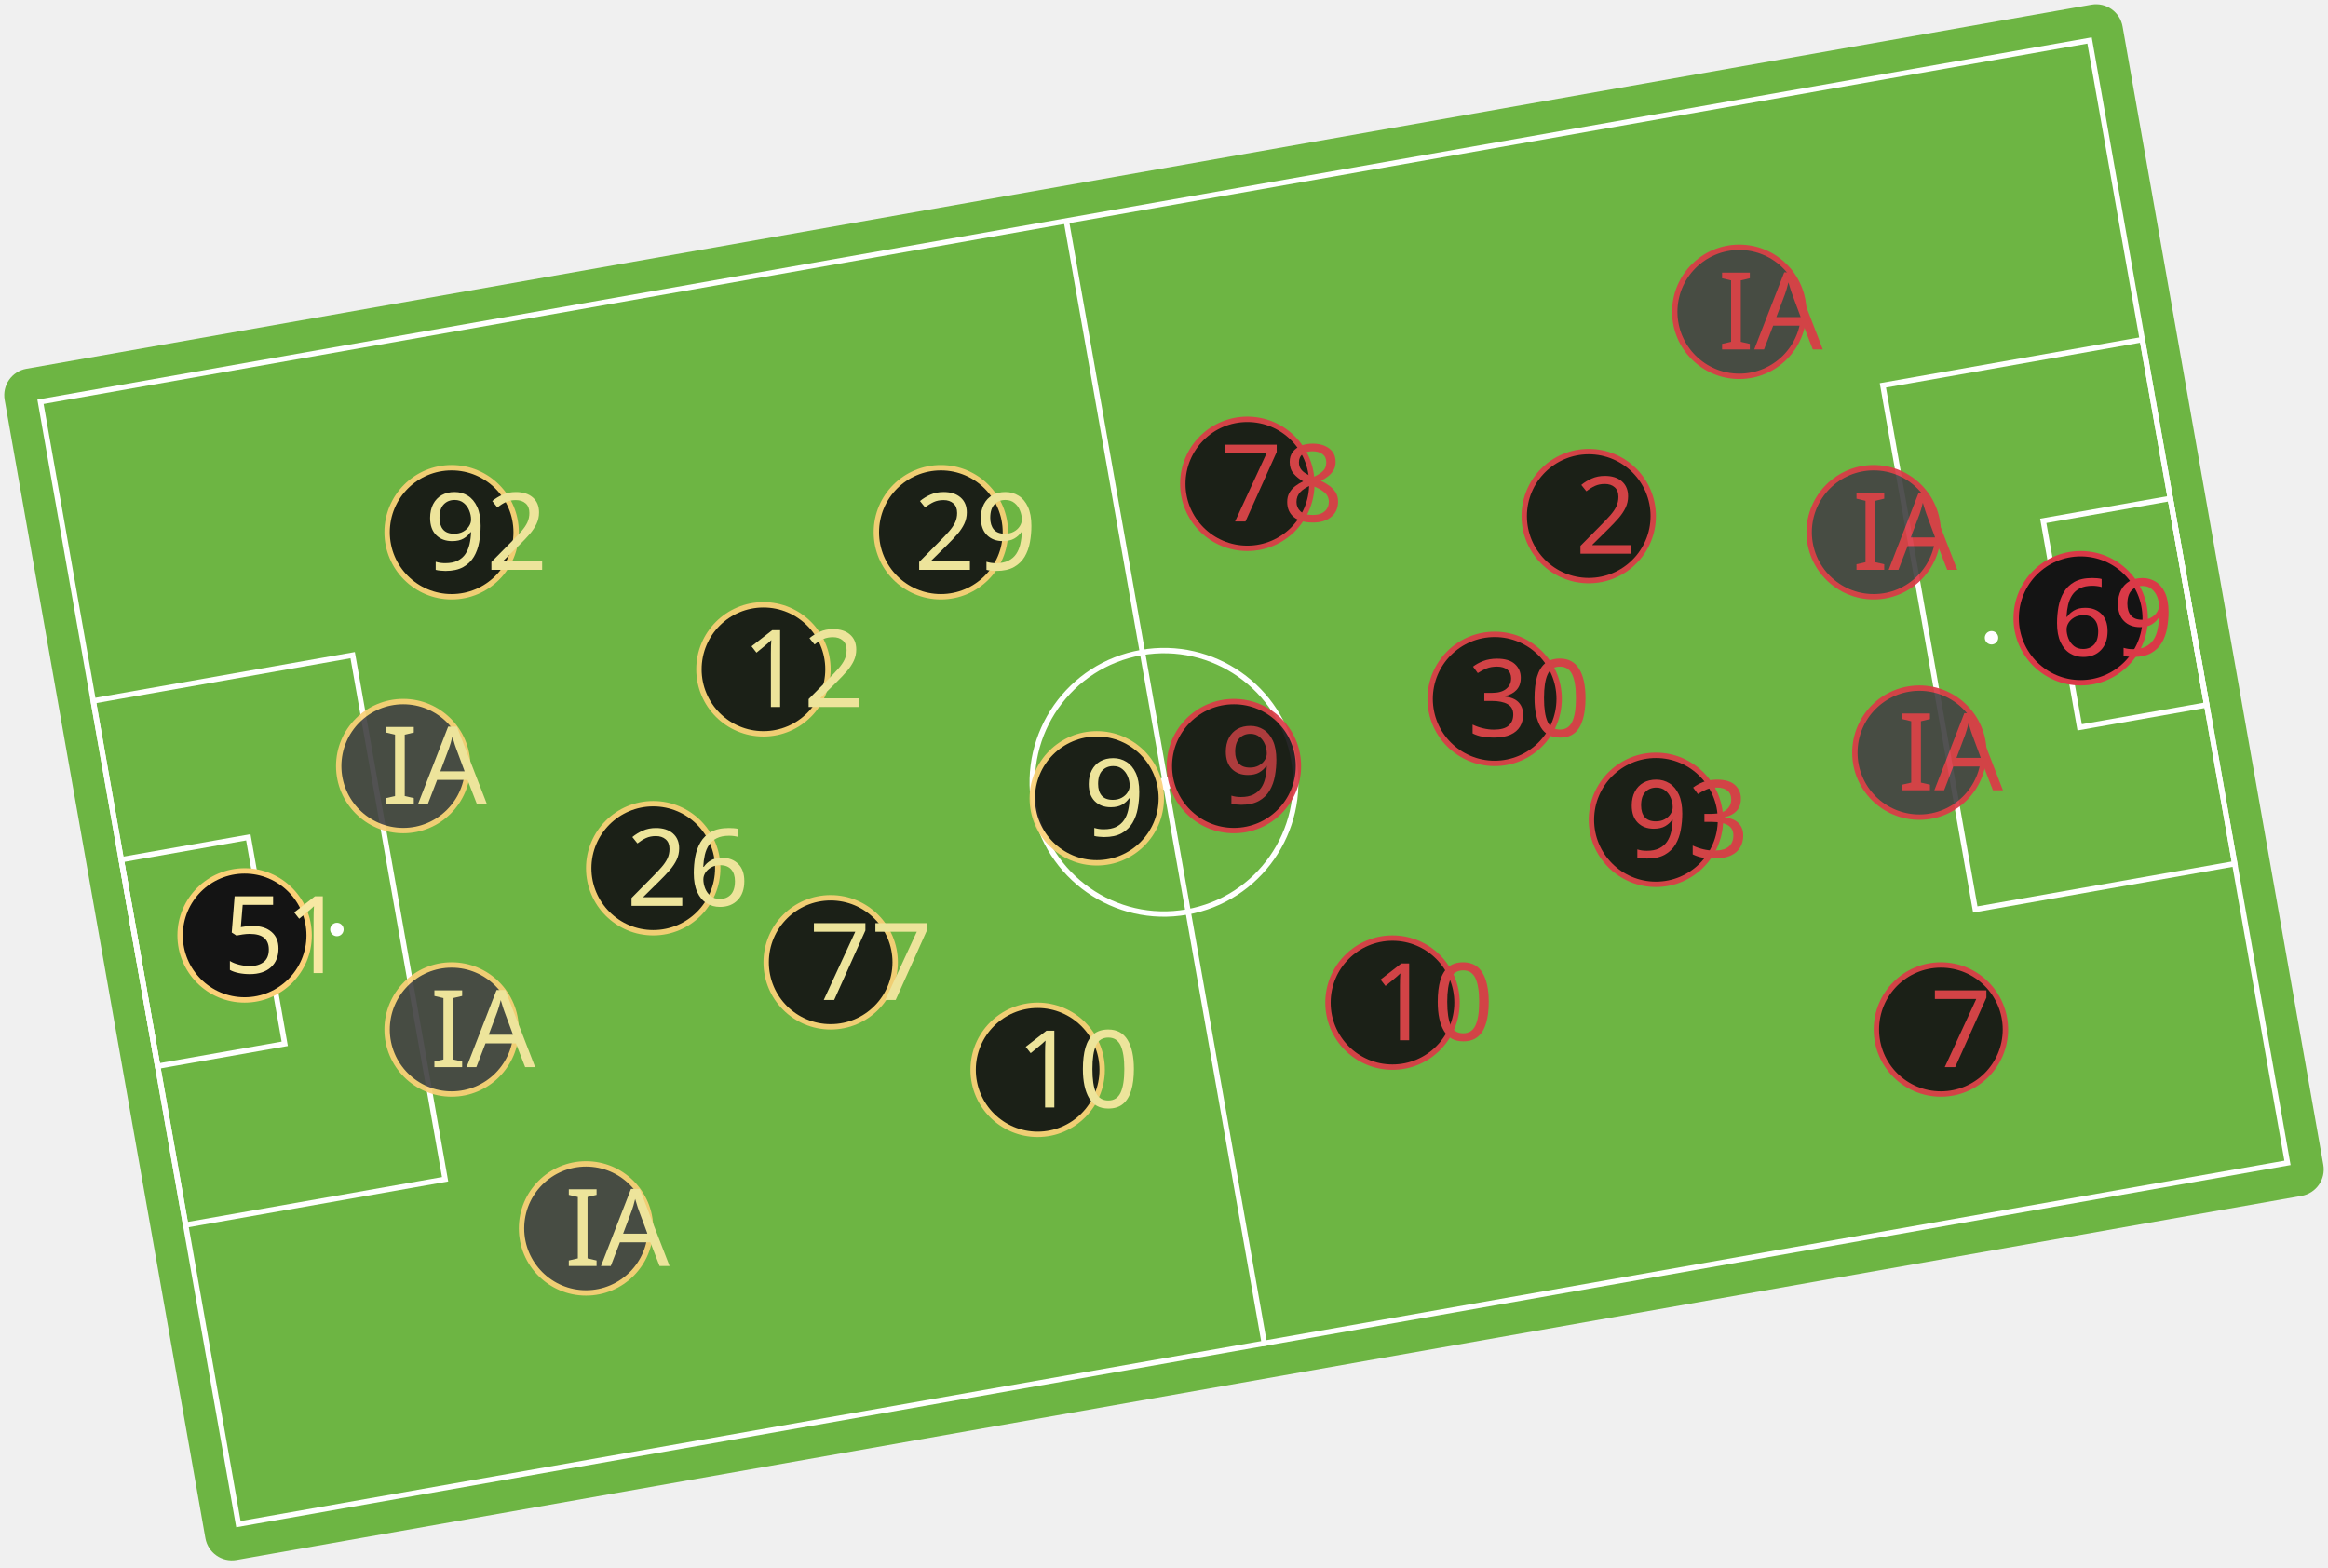
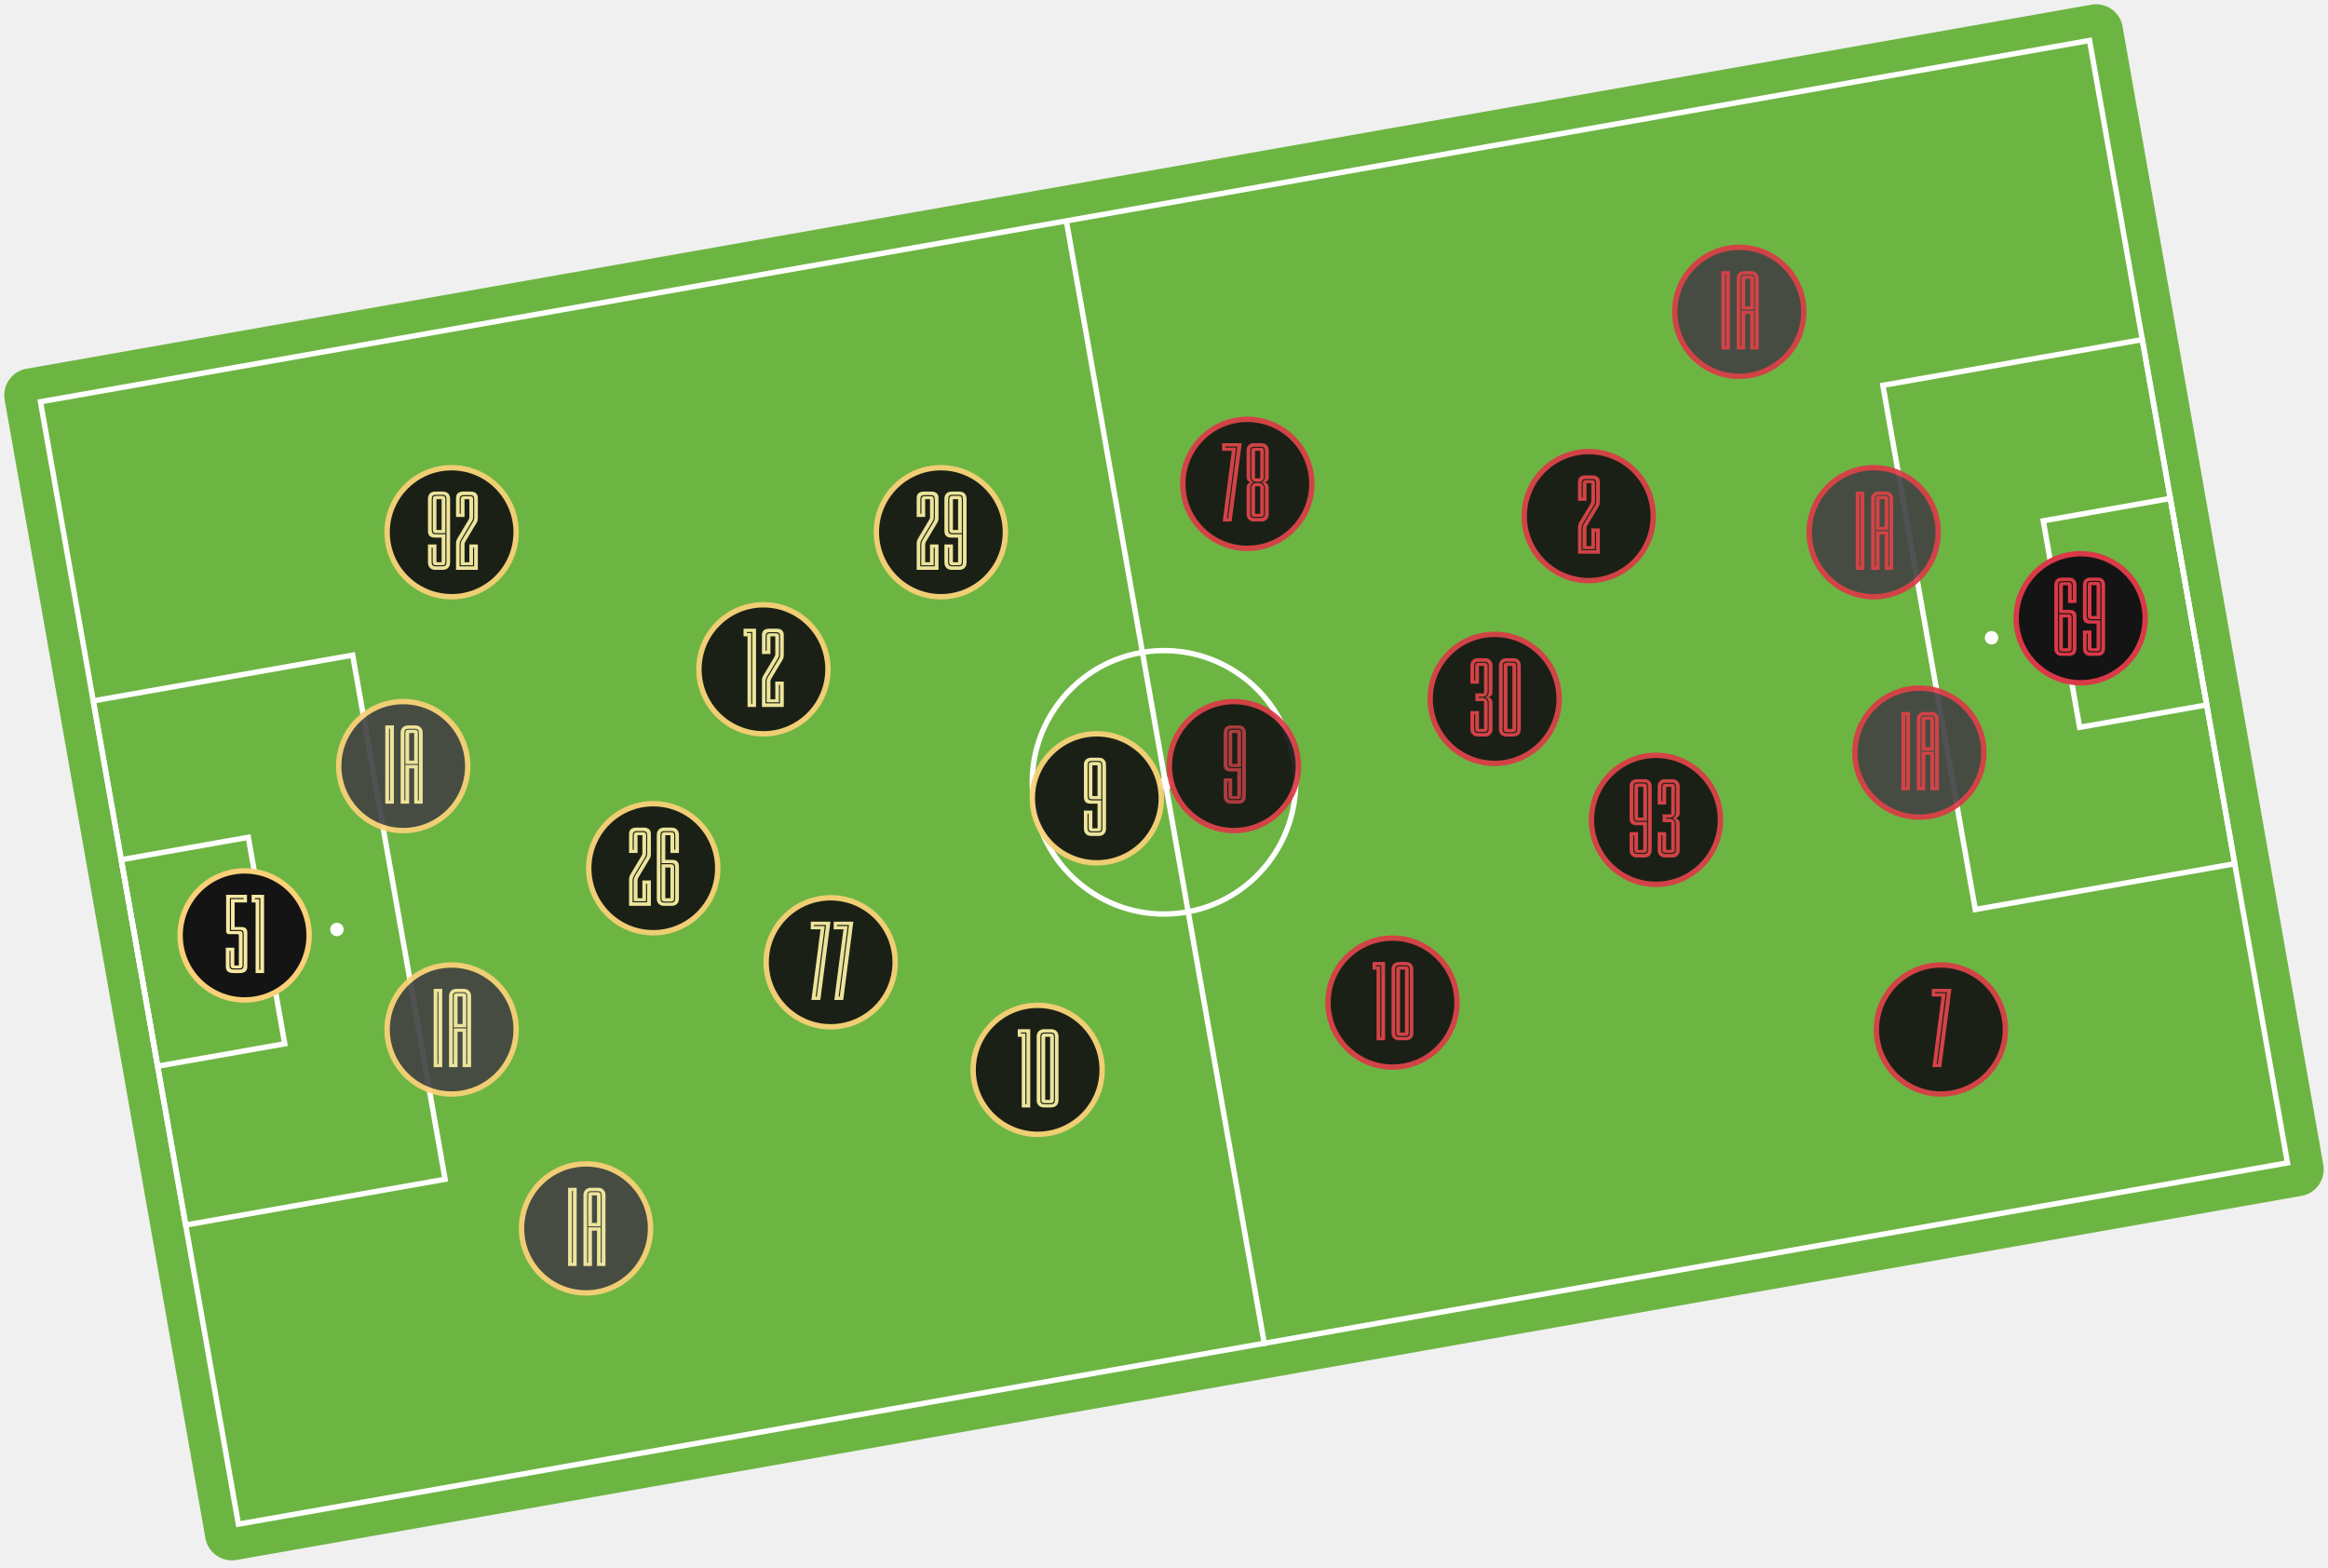
<svg xmlns="http://www.w3.org/2000/svg" height="583" viewBox="0 0 866 583" width="866">
  <g fill="none" fill-rule="evenodd">
    <g transform="matrix(.9848077 -.1736482 .1736482 .9848077 0 138.9185)">
      <rect fill="#6db543" height="450" rx="10" width="800" />
      <g stroke="#fff" stroke-width="2">
        <path d="m13 13h774v424h-774z" />
        <path d="m13 126h98v198h-98z" />
        <path d="m689 126h98v198h-98z" />
        <path d="m400.5 14v423" stroke-linecap="square" />
        <circle cx="400" cy="225" r="49" />
        <path d="m13 186h48v78h-48z" />
        <path d="m739 186h48v78h-48z" />
      </g>
      <circle cx="87.5" cy="225.5" fill="#fff" r="2.5" />
      <circle cx="400.5" cy="225.5" fill="#fff" r="2.5" />
      <circle cx="712.5" cy="225.5" fill="#fff" r="2.5" />
    </g>
    <g transform="translate(66 323)">
      <circle cx="25" cy="25" fill="#141414" r="24" stroke="#fbd078" stroke-width="2" />
-       <text fill="#f7e8a3" font-family="DELIRIUMNEONNCV, DELIRIUM NEON NCV" font-size="40">
-         <tspan x="17" y="39">51</tspan>
-       </text>
+       <path d="m23.28 39c.853 0 1.52-.193 2-.58s.72-1.007.72-1.86v-12.6c0-1.387-.68-2.08-2.04-2.08h-2.68v-9.16h4.6v-2.84h-7.76v13.96l.64.68h3.48c.24 0 .4.033.48.1s.12.233.12.5v11.04h-1.68v-6.6h-3.16v7c0 .853.24 1.473.72 1.86s1.147.58 2 .58zm-.24-1.32h-2.08c-.613 0-1.033-.127-1.26-.38s-.34-.687-.34-1.3v-5.24h.4v5.24c0 .453.087.78.26.98s.487.3.94.3h2.08c.453 0 .767-.1.94-.3s.26-.527.26-.98v-11.48c0-.453-.073-.76-.22-.92s-.447-.24-.9-.24h-3.6v-12.28h5.16v.4h-4.76v11.48h3.2c.613 0 1.02.107 1.22.32s.3.627.3 1.24v11.48c0 .613-.113 1.047-.34 1.3s-.647.38-1.26.38zm9.2 1.32v-29.12h-4.64v2.84h1.48v26.28zm-1.4-1.2h-.4v-26.28h-1.64v-.4h2.04z" fill="#f7e8a3" fill-rule="nonzero" />
    </g>
    <g opacity=".92" transform="translate(143 173)">
      <circle cx="25" cy="25" fill="#141414" r="24" stroke="#fbd078" stroke-width="2" />
-       <text fill="#f7e8a3" font-family="DELIRIUMNEONNCV, DELIRIUM NEON NCV" font-size="40">
-         <tspan x="15" y="39">92</tspan>
-       </text>
+       <path d="m21.72 39c.853 0 1.52-.253 2-.76s.72-1.16.72-1.96v-23.68c0-.853-.24-1.52-.72-2s-1.147-.72-2-.72h-2.8c-.853 0-1.52.24-2 .72s-.72 1.147-.72 2v11.92c0 1.653.827 2.48 2.48 2.48h2.6v9.16h-1.92v-6.6h-3.16v6.72c0 .8.24 1.453.72 1.96s1.147.76 2 .76zm-.24-1.32h-2.32c-.613 0-1.033-.127-1.26-.38s-.34-.687-.34-1.3v-5.24h.4v5.24c0 .453.087.78.26.98s.487.3.94.3h2.32c.453 0 .767-.093.94-.28s.26-.507.26-.96v-10.28h-3.52c-.56 0-.96-.12-1.2-.36s-.36-.64-.36-1.2v-11.44c0-.613.113-1.047.34-1.3s.647-.38 1.26-.38h2.28c.613 0 1.033.12 1.26.36s.34.667.34 1.28v23.32c0 .613-.113 1.04-.34 1.28s-.647.36-1.26.36zm1.2-12.32v-12.64c0-.453-.087-.773-.26-.96s-.487-.28-.94-.28h-2.28c-.453 0-.767.1-.94.3s-.26.527-.26.98v11.44c0 .773.387 1.16 1.16 1.16zm-1.4-1.2h-1.92v-11.44h1.92zm13.48 14.84v-9.44h-3.16v6.6h-1.8v-6.6c0-.24.027-.44.08-.6s.147-.347.28-.56l4.16-6.96c.213-.373.34-.693.38-.96s.06-.56.06-.88v-7.28c0-.853-.24-1.473-.72-1.86s-1.147-.58-2-.58h-2.68c-.853 0-1.52.193-2 .58s-.72 1.007-.72 1.86v7h3.16v-6.6h1.8v6.6c0 .24-.033.447-.1.62s-.153.353-.26.54l-3.92 6.56c-.16.24-.28.453-.36.64s-.147.373-.2.56-.087.4-.1.64-.02.533-.02.88v9.24zm-1.4-1.32h-5.4v-7.92c0-.453.047-.84.14-1.16s.26-.667.5-1.04l4.04-6.76c.133-.213.227-.453.28-.72s.08-.56.08-.88v-6.36c0-.453-.087-.773-.26-.96s-.487-.28-.94-.28h-2.2c-.453 0-.767.1-.94.3s-.26.527-.26.98v5.24h-.4v-5.24c0-.613.113-1.047.34-1.3s.647-.38 1.26-.38h2.2c.613 0 1.033.12 1.26.36s.34.667.34 1.28v6.4c0 .293-.02.587-.06.88s-.127.547-.26.76l-4.16 6.92c-.213.347-.36.66-.44.94s-.12.62-.12 1.02v7.52h4.6v-6.52h.4z" fill="#f7e8a3" fill-rule="nonzero" />
    </g>
    <g opacity=".92" transform="translate(218 298)">
      <circle cx="25" cy="25" fill="#141414" r="24" stroke="#fbd078" stroke-width="2" />
-       <text fill="#f7e8a3" font-family="DELIRIUMNEONNCV, DELIRIUM NEON NCV" font-size="40">
-         <tspan x="15" y="39">26</tspan>
-       </text>
+       <path d="m24.12 39v-9.44h-3.16v6.6h-1.8v-6.6c0-.24.027-.44.08-.6s.147-.347.28-.56l4.16-6.96c.213-.373.34-.693.38-.96s.06-.56.06-.88v-7.28c0-.853-.24-1.473-.72-1.86s-1.147-.58-2-.58h-2.68c-.853 0-1.52.193-2 .58s-.72 1.007-.72 1.86v7h3.16v-6.6h1.8v6.6c0 .24-.033.447-.1.62s-.153.353-.26.54l-3.92 6.56c-.16.24-.28.453-.36.64s-.147.373-.2.56-.087.4-.1.64-.02.533-.02.88v9.24zm-1.4-1.32h-5.4v-7.92c0-.453.047-.84.14-1.16s.26-.667.5-1.04l4.04-6.76c.133-.213.227-.453.28-.72s.08-.56.08-.88v-6.36c0-.453-.087-.773-.26-.96s-.487-.28-.94-.28h-2.2c-.453 0-.767.1-.94.3s-.26.527-.26.98v5.24h-.4v-5.24c0-.613.113-1.047.34-1.3s.647-.38 1.26-.38h2.2c.613 0 1.033.12 1.26.36s.34.667.34 1.28v6.4c0 .293-.02.587-.06.88s-.127.547-.26.76l-4.16 6.92c-.213.347-.36.66-.44.94s-.12.62-.12 1.02v7.52h4.6v-6.52h.4zm9.12 1.32c.853 0 1.52-.24 2-.72s.72-1.147.72-2v-11.92c0-1.653-.827-2.48-2.48-2.48h-2.6v-9.16h1.92v6.6h3.16v-6.72c0-.8-.24-1.453-.72-1.96s-1.147-.76-2-.76h-2.8c-.853 0-1.52.253-2 .76s-.72 1.16-.72 1.96v23.68c0 .853.24 1.52.72 2s1.147.72 2 .72zm-.28-1.2h-2.28c-.613 0-1.033-.12-1.26-.36s-.34-.667-.34-1.28v-23.32c0-.613.113-1.04.34-1.28s.647-.36 1.26-.36h2.32c.613 0 1.033.127 1.26.38s.34.687.34 1.3v5.24h-.4v-5.24c0-.453-.087-.78-.26-.98s-.487-.3-.94-.3h-2.32c-.453 0-.767.093-.94.28s-.26.507-.26.96v10.28h3.52c.56 0 .96.12 1.2.36s.36.64.36 1.2v11.44c0 .613-.113 1.047-.34 1.3s-.647.38-1.26.38zm0-.4c.453 0 .767-.1.94-.3s.26-.527.26-.98v-11.44c0-.773-.387-1.16-1.16-1.16h-3.52v12.64c0 .453.087.773.26.96s.487.28.94.28zm-.16-1.24h-1.92v-11.44h1.92z" fill="#f7e8a3" fill-rule="nonzero" />
    </g>
    <g opacity=".92" transform="translate(259 224)">
      <circle cx="25" cy="25" fill="#141414" r="24" stroke="#fbd078" stroke-width="2" />
-       <text fill="#f7e8a3" font-family="DELIRIUMNEONNCV, DELIRIUM NEON NCV" font-size="40">
-         <tspan x="17" y="39">12</tspan>
-       </text>
+       <path d="m22.24 39v-29.12h-4.64v2.84h1.48v26.28zm-1.4-1.2h-.4v-26.28h-1.64v-.4h2.04zm11.72 1.2v-9.44h-3.16v6.6h-1.8v-6.6c0-.24.027-.44.08-.6s.147-.347.28-.56l4.16-6.96c.213-.373.34-.693.38-.96s.06-.56.06-.88v-7.28c0-.853-.24-1.473-.72-1.86s-1.147-.58-2-.58h-2.68c-.853 0-1.52.193-2 .58s-.72 1.007-.72 1.86v7h3.16v-6.6h1.8v6.6c0 .24-.033.447-.1.62s-.153.353-.26.54l-3.92 6.56c-.16.24-.28.453-.36.64s-.147.373-.2.56-.087.4-.1.64-.02.533-.02.88v9.24zm-1.4-1.32h-5.4v-7.92c0-.453.047-.84.14-1.16s.26-.667.5-1.04l4.04-6.76c.133-.213.227-.453.28-.72s.08-.56.08-.88v-6.36c0-.453-.087-.773-.26-.96s-.487-.28-.94-.28h-2.2c-.453 0-.767.1-.94.3s-.26.527-.26.98v5.24h-.4v-5.24c0-.613.113-1.047.34-1.3s.647-.38 1.26-.38h2.2c.613 0 1.033.12 1.26.36s.34.667.34 1.28v6.4c0 .293-.02.587-.06.88s-.127.547-.26.76l-4.16 6.92c-.213.347-.36.66-.44.94s-.12.62-.12 1.02v7.52h4.6v-6.52h.4z" fill="#f7e8a3" fill-rule="nonzero" />
    </g>
    <g opacity=".92" transform="translate(325 173)">
      <circle cx="25" cy="25" fill="#141414" r="24" stroke="#fbd078" stroke-width="2" />
-       <text fill="#f7e8a3" font-family="DELIRIUMNEONNCV, DELIRIUM NEON NCV" font-size="40">
-         <tspan x="15" y="39">29</tspan>
-       </text>
+       <path d="m24.12 39v-9.44h-3.16v6.6h-1.8v-6.6c0-.24.027-.44.08-.6s.147-.347.28-.56l4.16-6.96c.213-.373.34-.693.38-.96s.06-.56.06-.88v-7.28c0-.853-.24-1.473-.72-1.86s-1.147-.58-2-.58h-2.68c-.853 0-1.52.193-2 .58s-.72 1.007-.72 1.86v7h3.16v-6.6h1.8v6.6c0 .24-.033.447-.1.62s-.153.353-.26.54l-3.92 6.56c-.16.24-.28.453-.36.64s-.147.373-.2.56-.087.4-.1.64-.02.533-.02.88v9.24zm-1.4-1.32h-5.4v-7.92c0-.453.047-.84.14-1.16s.26-.667.5-1.04l4.04-6.76c.133-.213.227-.453.28-.72s.08-.56.08-.88v-6.36c0-.453-.087-.773-.26-.96s-.487-.28-.94-.28h-2.2c-.453 0-.767.1-.94.3s-.26.527-.26.98v5.24h-.4v-5.24c0-.613.113-1.047.34-1.3s.647-.38 1.26-.38h2.2c.613 0 1.033.12 1.26.36s.34.667.34 1.28v6.4c0 .293-.02.587-.06.88s-.127.547-.26.76l-4.16 6.92c-.213.347-.36.66-.44.94s-.12.62-.12 1.02v7.52h4.6v-6.52h.4zm9.12 1.32c.853 0 1.52-.253 2-.76s.72-1.16.72-1.96v-23.68c0-.853-.24-1.52-.72-2s-1.147-.72-2-.72h-2.8c-.853 0-1.52.24-2 .72s-.72 1.147-.72 2v11.92c0 1.653.827 2.48 2.48 2.48h2.6v9.16h-1.92v-6.6h-3.16v6.72c0 .8.24 1.453.72 1.96s1.147.76 2 .76zm-.24-1.32h-2.32c-.613 0-1.033-.127-1.26-.38s-.34-.687-.34-1.3v-5.24h.4v5.24c0 .453.087.78.26.98s.487.3.94.3h2.32c.453 0 .767-.093.94-.28s.26-.507.26-.96v-10.28h-3.52c-.56 0-.96-.12-1.2-.36s-.36-.64-.36-1.2v-11.44c0-.613.113-1.047.34-1.3s.647-.38 1.26-.38h2.28c.613 0 1.033.12 1.26.36s.34.667.34 1.28v23.32c0 .613-.113 1.04-.34 1.28s-.647.36-1.26.36zm1.2-12.32v-12.64c0-.453-.087-.773-.26-.96s-.487-.28-.94-.28h-2.28c-.453 0-.767.1-.94.3s-.26.527-.26.98v11.44c0 .773.387 1.16 1.16 1.16zm-1.4-1.2h-1.92v-11.44h1.92z" fill="#f7e8a3" fill-rule="nonzero" />
    </g>
    <g opacity=".92" transform="translate(383 272)">
      <circle cx="25" cy="25" fill="#141414" r="24" stroke="#fbd078" stroke-width="2" />
-       <text fill="#f7e8a3" font-family="DELIRIUMNEONNCV, DELIRIUM NEON NCV" font-size="40">
-         <tspan x="20" y="39">9</tspan>
-       </text>
+       <path d="m25.72 39c.853 0 1.52-.253 2-.76s.72-1.16.72-1.96v-23.68c0-.853-.24-1.52-.72-2s-1.147-.72-2-.72h-2.8c-.853 0-1.52.24-2 .72s-.72 1.147-.72 2v11.92c0 1.653.827 2.48 2.48 2.48h2.6v9.16h-1.92v-6.6h-3.16v6.72c0 .8.24 1.453.72 1.96s1.147.76 2 .76zm-.24-1.32h-2.32c-.613 0-1.033-.127-1.26-.38s-.34-.687-.34-1.3v-5.24h.4v5.24c0 .453.087.78.26.98s.487.3.94.3h2.32c.453 0 .767-.093.94-.28s.26-.507.26-.96v-10.28h-3.52c-.56 0-.96-.12-1.2-.36s-.36-.64-.36-1.2v-11.44c0-.613.113-1.047.34-1.3s.647-.38 1.26-.38h2.28c.613 0 1.033.12 1.26.36s.34.667.34 1.28v23.32c0 .613-.113 1.04-.34 1.28s-.647.36-1.26.36zm1.2-12.32v-12.64c0-.453-.087-.773-.26-.96s-.487-.28-.94-.28h-2.28c-.453 0-.767.1-.94.3s-.26.527-.26.98v11.44c0 .773.387 1.16 1.16 1.16zm-1.4-1.2h-1.92v-11.44h1.92z" fill="#f7e8a3" fill-rule="nonzero" />
    </g>
    <g opacity=".92" transform="translate(361 373)">
      <circle cx="25" cy="25" fill="#141414" r="24" stroke="#fbd078" stroke-width="2" />
-       <text fill="#f7e8a3" font-family="DELIRIUMNEONNCV, DELIRIUM NEON NCV" font-size="40">
-         <tspan x="17" y="39">10</tspan>
-       </text>
+       <path d="m22.24 39v-29.12h-4.64v2.84h1.48v26.28zm-1.4-1.2h-.4v-26.28h-1.64v-.4h2.04zm9.2 1.2c.827 0 1.487-.24 1.98-.72s.74-1.147.74-2v-23.68c0-.8-.247-1.453-.74-1.96s-1.153-.76-1.98-.76h-2.68c-.827 0-1.487.253-1.98.76s-.74 1.16-.74 1.96v23.68c0 .853.247 1.52.74 2s1.153.72 1.98.72zm-.2-1.2h-2.24c-.613 0-1.033-.12-1.26-.36s-.34-.667-.34-1.28v-23.4c0-.613.113-1.04.34-1.28s.647-.36 1.26-.36h2.24c.613 0 1.033.127 1.26.38s.34.687.34 1.3v23.32c0 .613-.113 1.047-.34 1.3s-.647.38-1.26.38zm0-.4c.453 0 .767-.1.94-.3s.26-.527.26-.98v-23.32c0-.453-.087-.78-.26-.98s-.487-.3-.94-.3h-2.24c-.453 0-.767.093-.94.28s-.26.507-.26.96v23.4c0 .453.087.773.26.96s.487.28.94.28zm-.2-1.24h-1.84v-23.44h1.84z" fill="#f7e8a3" fill-rule="nonzero" />
    </g>
    <g opacity=".92" transform="translate(284 333)">
      <circle cx="25" cy="25" fill="#141414" r="24" stroke="#fbd078" stroke-width="2" />
-       <text fill="#f7e8a3" font-family="DELIRIUMNEONNCV, DELIRIUM NEON NCV" font-size="40">
-         <tspan x="17" y="39">77</tspan>
-       </text>
+       <path d="m21.16 39 3.76-29.12h-7.32v2.84h3.64l-3.4 26.28zm-1.32-1.2h-.4l3.36-26.28h-4v-.4h4.48zm9.84 1.2 3.76-29.12h-7.32v2.84h3.64l-3.4 26.28zm-1.32-1.2h-.4l3.36-26.28h-4v-.4h4.48z" fill="#f7e8a3" fill-rule="nonzero" />
    </g>
    <g opacity=".92" transform="translate(125 260)">
      <circle cx="25" cy="25" fill="#434343" r="24" stroke="#fbd078" stroke-width="2" />
-       <text fill="#f7e8a3" font-family="DELIRIUMNEONNCV, DELIRIUM NEON NCV" font-size="40">
-         <tspan x="17" y="39">IA</tspan>
-       </text>
+       <path d="m21.52 39v-29.12h-3.2v29.12zm-1.4-1.2h-.4v-26.72h.4zm7.08 1.2v-13.16h1.88v13.16h3.16v-26.52c0-.72-.253-1.333-.76-1.84s-1.12-.76-1.84-.76h-3c-.72 0-1.333.253-1.84.76s-.76 1.12-.76 1.84v26.52zm-1.4-1.2h-.4v-25.04c0-.613.113-1.04.34-1.28s.647-.36 1.26-.36h2.24c.613 0 1.033.127 1.26.38s.34.687.34 1.3v25h-.4v-13.2h-4.64zm4.64-13.6v-11.4c0-.453-.08-.78-.24-.98s-.467-.3-.92-.3h-2.32c-.453 0-.76.093-.92.28s-.24.507-.24.96v11.44zm-1.36-1.24h-1.88v-10.24h1.88z" fill="#f7e8a3" fill-rule="nonzero" />
    </g>
    <g opacity=".92" transform="translate(143 358)">
      <circle cx="25" cy="25" fill="#434343" r="24" stroke="#fbd078" stroke-width="2" />
-       <text fill="#f7e8a3" font-family="DELIRIUMNEONNCV, DELIRIUM NEON NCV" font-size="40">
-         <tspan x="17" y="39">IA</tspan>
-       </text>
+       <path d="m21.52 39v-29.12h-3.2v29.12zm-1.4-1.2h-.4v-26.72h.4zm7.08 1.2v-13.16h1.88v13.16h3.16v-26.52c0-.72-.253-1.333-.76-1.84s-1.12-.76-1.84-.76h-3c-.72 0-1.333.253-1.84.76s-.76 1.12-.76 1.84v26.52zm-1.4-1.2h-.4v-25.04c0-.613.113-1.04.34-1.28s.647-.36 1.26-.36h2.24c.613 0 1.033.127 1.26.38s.34.687.34 1.3v25h-.4v-13.2h-4.64zm4.64-13.6v-11.4c0-.453-.08-.78-.24-.98s-.467-.3-.92-.3h-2.32c-.453 0-.76.093-.92.28s-.24.507-.24.96v11.44zm-1.36-1.24h-1.88v-10.24h1.88z" fill="#f7e8a3" fill-rule="nonzero" />
    </g>
    <g opacity=".92" transform="translate(193 432)">
      <circle cx="25" cy="25" fill="#434343" r="24" stroke="#fbd078" stroke-width="2" />
-       <text fill="#f7e8a3" font-family="DELIRIUMNEONNCV, DELIRIUM NEON NCV" font-size="40">
-         <tspan x="17" y="39">IA</tspan>
-       </text>
+       <path d="m21.52 39v-29.12h-3.2v29.12zm-1.4-1.2h-.4v-26.72h.4zm7.08 1.2v-13.16h1.88v13.16h3.16v-26.52c0-.72-.253-1.333-.76-1.84s-1.12-.76-1.84-.76h-3c-.72 0-1.333.253-1.84.76s-.76 1.12-.76 1.84v26.52zm-1.4-1.2h-.4v-25.04c0-.613.113-1.04.34-1.28s.647-.36 1.26-.36h2.24c.613 0 1.033.127 1.26.38s.34.687.34 1.3v25h-.4v-13.2h-4.64zm4.64-13.6v-11.4c0-.453-.08-.78-.24-.98s-.467-.3-.92-.3h-2.32c-.453 0-.76.093-.92.28s-.24.507-.24.96v11.44zm-1.36-1.24h-1.88v-10.24h1.88z" fill="#f7e8a3" fill-rule="nonzero" />
    </g>
    <g transform="translate(749 205)">
      <circle cx="25" cy="25" fill="#141414" r="24" stroke="#da3947" stroke-width="2" />
-       <text fill="#da3947" font-family="DELIRIUMNEONNCV, DELIRIUM NEON NCV" font-size="40">
-         <tspan x="14" y="39">69</tspan>
-       </text>
+       <path d="m20.72 39c.853 0 1.52-.24 2-.72s.72-1.147.72-2v-11.92c0-1.653-.827-2.48-2.48-2.48h-2.6v-9.16h1.92v6.6h3.16v-6.72c0-.8-.24-1.453-.72-1.96s-1.147-.76-2-.76h-2.8c-.853 0-1.52.253-2 .76s-.72 1.16-.72 1.96v23.68c0 .853.24 1.52.72 2s1.147.72 2 .72zm-.28-1.2h-2.28c-.613 0-1.033-.12-1.26-.36s-.34-.667-.34-1.28v-23.32c0-.613.113-1.04.34-1.28s.647-.36 1.26-.36h2.32c.613 0 1.033.127 1.26.38s.34.687.34 1.3v5.24h-.4v-5.24c0-.453-.087-.78-.26-.98s-.487-.3-.94-.3h-2.32c-.453 0-.767.093-.94.28s-.26.507-.26.96v10.28h3.52c.56 0 .96.12 1.2.36s.36.64.36 1.2v11.44c0 .613-.113 1.047-.34 1.3s-.647.38-1.26.38zm0-.4c.453 0 .767-.1.94-.3s.26-.527.26-.98v-11.44c0-.773-.387-1.16-1.16-1.16h-3.52v12.64c0 .453.087.773.26.96s.487.28.94.28zm-.16-1.24h-1.92v-11.44h1.92zm11.08 2.84c.853 0 1.52-.253 2-.76s.72-1.16.72-1.96v-23.68c0-.853-.24-1.52-.72-2s-1.147-.72-2-.72h-2.8c-.853 0-1.52.24-2 .72s-.72 1.147-.72 2v11.92c0 1.653.827 2.48 2.48 2.48h2.6v9.16h-1.92v-6.6h-3.16v6.72c0 .8.24 1.453.72 1.96s1.147.76 2 .76zm-.24-1.32h-2.32c-.613 0-1.033-.127-1.26-.38s-.34-.687-.34-1.3v-5.24h.4v5.24c0 .453.087.78.26.98s.487.3.94.3h2.32c.453 0 .767-.093.94-.28s.26-.507.26-.96v-10.28h-3.52c-.56 0-.96-.12-1.2-.36s-.36-.64-.36-1.2v-11.44c0-.613.113-1.047.34-1.3s.647-.38 1.26-.38h2.28c.613 0 1.033.12 1.26.36s.34.667.34 1.28v23.32c0 .613-.113 1.04-.34 1.28s-.647.36-1.26.36zm1.2-12.32v-12.64c0-.453-.087-.773-.26-.96s-.487-.28-.94-.28h-2.28c-.453 0-.767.1-.94.3s-.26.527-.26.98v11.44c0 .773.387 1.16 1.16 1.16zm-1.4-1.2h-1.92v-11.44h1.92z" fill="#da3947" fill-rule="nonzero" />
    </g>
    <g opacity=".92" transform="translate(697 358)">
      <circle cx="25" cy="25" fill="#141414" r="24" stroke="#da3947" stroke-width="2" />
-       <text fill="#da3947" font-family="DELIRIUMNEONNCV, DELIRIUM NEON NCV" font-size="40">
-         <tspan x="21" y="39">7</tspan>
-       </text>
+       <path d="m25.16 39 3.76-29.12h-7.32v2.84h3.64l-3.4 26.28zm-1.32-1.2h-.4l3.36-26.28h-4v-.4h4.48z" fill="#da3947" fill-rule="nonzero" />
    </g>
    <g opacity=".92" transform="translate(531 235)">
      <circle cx="25" cy="25" fill="#141414" r="24" stroke="#da3947" stroke-width="2" />
-       <text fill="#da3947" font-family="DELIRIUMNEONNCV, DELIRIUM NEON NCV" font-size="40">
-         <tspan x="15" y="39">30</tspan>
-       </text>
+       <path d="m21.64 39c.693 0 1.293-.253 1.8-.76s.76-1.12.76-1.84v-9.8c0-.187-.013-.4-.04-.64s-.1-.467-.22-.68-.287-.4-.5-.56-.493-.267-.84-.32c.347-.053.627-.16.84-.32s.38-.347.5-.56.193-.433.22-.66.04-.447.04-.66v-9.72c0-.72-.253-1.333-.76-1.84s-1.107-.76-1.8-.76h-3.08c-.693 0-1.293.253-1.8.76s-.76 1.12-.76 1.84v6.84h3.16v-6.6h1.88v10.24h-3.2v2.88h3.2v10.32h-1.88v-6.6h-3.16v6.84c0 .72.253 1.333.76 1.84s1.107.76 1.8.76zm-.44-1.32h-2.24c-.613 0-1.033-.127-1.26-.38s-.34-.687-.34-1.3v-5.24h.4v5.24c0 .453.087.78.26.98s.487.3.94.3h2.24c.453 0 .767-.1.94-.3s.26-.527.26-.98v-9.56c0-.16-.027-.34-.08-.54s-.153-.4-.3-.6-.353-.367-.62-.5-.6-.2-1-.2h-1.36v-.4h1.36c.4 0 .733-.067 1-.2s.473-.3.62-.5.247-.4.3-.6.08-.38.08-.54v-9.52c0-.453-.087-.773-.26-.96s-.487-.28-.94-.28h-2.24c-.453 0-.767.1-.94.3s-.26.527-.26.98v5.24h-.4v-5.24c0-.613.113-1.047.34-1.3s.647-.38 1.26-.38h2.24c.613 0 1.033.12 1.26.36s.34.667.34 1.28v9.64c0 .293-.107.653-.32 1.08s-.587.707-1.12.84c.533.133.907.42 1.12.86s.32.807.32 1.1v9.64c0 .613-.113 1.047-.34 1.3s-.647.38-1.26.38zm10.8 1.32c.827 0 1.487-.24 1.98-.72s.74-1.147.74-2v-23.68c0-.8-.247-1.453-.74-1.96s-1.153-.76-1.98-.76h-2.68c-.827 0-1.487.253-1.98.76s-.74 1.16-.74 1.96v23.68c0 .853.247 1.52.74 2s1.153.72 1.98.72zm-.2-1.2h-2.24c-.613 0-1.033-.12-1.26-.36s-.34-.667-.34-1.28v-23.4c0-.613.113-1.04.34-1.28s.647-.36 1.26-.36h2.24c.613 0 1.033.127 1.26.38s.34.687.34 1.3v23.32c0 .613-.113 1.047-.34 1.3s-.647.38-1.26.38zm0-.4c.453 0 .767-.1.94-.3s.26-.527.26-.98v-23.32c0-.453-.087-.78-.26-.98s-.487-.3-.94-.3h-2.24c-.453 0-.767.093-.94.28s-.26.507-.26.96v23.4c0 .453.087.773.26.96s.487.28.94.28zm-.2-1.24h-1.84v-23.44h1.84z" fill="#da3947" fill-rule="nonzero" />
    </g>
    <g opacity=".92" transform="translate(566 167)">
      <circle cx="25" cy="25" fill="#141414" r="24" stroke="#da3947" stroke-width="2" />
-       <text fill="#da3947" font-family="DELIRIUMNEONNCV, DELIRIUM NEON NCV" font-size="40">
-         <tspan x="20" y="39">2</tspan>
-       </text>
+       <path d="m29.12 39v-9.44h-3.16v6.6h-1.8v-6.6c0-.24.027-.44.08-.6s.147-.347.28-.56l4.16-6.96c.213-.373.34-.693.38-.96s.06-.56.06-.88v-7.28c0-.853-.24-1.473-.72-1.86s-1.147-.58-2-.58h-2.68c-.853 0-1.52.193-2 .58s-.72 1.007-.72 1.86v7h3.16v-6.6h1.8v6.6c0 .24-.033.447-.1.62s-.153.353-.26.54l-3.92 6.56c-.16.24-.28.453-.36.64s-.147.373-.2.56-.087.4-.1.64-.02.533-.02.88v9.24zm-1.4-1.32h-5.4v-7.92c0-.453.047-.84.14-1.16s.26-.667.5-1.04l4.04-6.76c.133-.213.227-.453.28-.72s.08-.56.08-.88v-6.36c0-.453-.087-.773-.26-.96s-.487-.28-.94-.28h-2.2c-.453 0-.767.1-.94.3s-.26.527-.26.98v5.24h-.4v-5.24c0-.613.113-1.047.34-1.3s.647-.38 1.26-.38h2.2c.613 0 1.033.12 1.26.36s.34.667.34 1.28v6.4c0 .293-.02.587-.06.88s-.127.547-.26.76l-4.16 6.92c-.213.347-.36.66-.44.94s-.12.62-.12 1.02v7.52h4.6v-6.52h.4z" fill="#da3947" fill-rule="nonzero" />
    </g>
    <g opacity=".92" transform="translate(439 155)">
      <circle cx="25" cy="25" fill="#141414" r="24" stroke="#da3947" stroke-width="2" />
-       <text fill="#da3947" font-family="DELIRIUMNEONNCV, DELIRIUM NEON NCV" font-size="40">
-         <tspan x="15" y="39">78</tspan>
-       </text>
+       <path d="m19.16 39 3.76-29.12h-7.32v2.84h3.64l-3.4 26.28zm-1.32-1.2h-.4l3.36-26.28h-4v-.4h4.48zm12.56 1.2c.693 0 1.293-.253 1.8-.76s.76-1.12.76-1.84v-9.76c0-.187-.013-.4-.04-.64s-.1-.467-.22-.68-.293-.4-.52-.56-.54-.267-.94-.32c.4-.053.713-.16.94-.32s.4-.347.52-.56.193-.433.22-.66.04-.447.04-.66v-9.76c0-.72-.253-1.333-.76-1.84s-1.107-.76-1.8-.76h-3.12c-.693 0-1.293.253-1.8.76s-.76 1.12-.76 1.84v9.76c0 .213.013.433.04.66s.1.447.22.66.293.4.52.56.54.267.94.32c-.4.053-.713.16-.94.32s-.4.347-.52.56-.193.44-.22.68-.04.453-.04.64v9.76c0 .72.253 1.333.76 1.84s1.107.76 1.8.76zm-.44-1.32h-2.28c-.613 0-1.033-.127-1.26-.38s-.34-.687-.34-1.3v-9.56c0-.293.107-.667.32-1.12s.587-.747 1.12-.88c-.533-.133-.907-.413-1.12-.84s-.32-.787-.32-1.08v-9.64c0-.613.113-1.047.34-1.3s.647-.38 1.26-.38h2.28c.613 0 1.033.12 1.26.36s.34.667.34 1.28v9.68c0 .293-.107.653-.32 1.08s-.587.707-1.12.84c.533.133.907.427 1.12.88s.32.827.32 1.12v9.56c0 .613-.113 1.047-.34 1.3s-.647.38-1.26.38zm-.8-13.4c.4 0 .733-.067 1-.2s.473-.3.62-.5.247-.4.3-.6.08-.38.08-.54v-9.6c0-.453-.087-.773-.26-.96s-.487-.28-.94-.28h-2.28c-.453 0-.767.1-.94.3s-.26.527-.26.98v9.56c0 .16.027.34.08.54s.153.4.3.6.353.367.62.5.6.2 1 .2zm.64-1.32h-1.92v-10.24h1.92zm.16 14.32c.453 0 .767-.1.94-.3s.26-.527.26-.98v-9.48c0-.16-.027-.34-.08-.54s-.153-.4-.3-.6-.353-.367-.62-.5-.6-.2-1-.2h-.68c-.4 0-.733.067-1 .2s-.473.3-.62.5-.247.4-.3.6-.08.38-.08.54v9.48c0 .453.087.78.26.98s.487.3.94.3zm-.16-1.12h-1.92v-10.24h1.92z" fill="#da3947" fill-rule="nonzero" />
    </g>
    <g opacity=".92" transform="translate(434 260)">
      <circle cx="25" cy="25" fill="#141414" r="24" stroke="#da3947" stroke-width="2" />
-       <text fill="#da3947" font-family="DELIRIUMNEONNCV, DELIRIUM NEON NCV" font-size="40" opacity=".8">
-         <tspan x="20" y="39">9</tspan>
-       </text>
+       <path d="m26.72 39c.853 0 1.52-.253 2-.76s.72-1.16.72-1.96v-23.68c0-.853-.24-1.52-.72-2s-1.147-.72-2-.72h-2.8c-.853 0-1.52.24-2 .72s-.72 1.147-.72 2v11.92c0 1.653.827 2.48 2.48 2.48h2.6v9.16h-1.92v-6.6h-3.16v6.72c0 .8.24 1.453.72 1.96s1.147.76 2 .76zm-.24-1.32h-2.32c-.613 0-1.033-.127-1.26-.38s-.34-.687-.34-1.3v-5.24h.4v5.24c0 .453.087.78.26.98s.487.3.94.3h2.32c.453 0 .767-.093.94-.28s.26-.507.26-.96v-10.28h-3.52c-.56 0-.96-.12-1.2-.36s-.36-.64-.36-1.2v-11.44c0-.613.113-1.047.34-1.3s.647-.38 1.26-.38h2.28c.613 0 1.033.12 1.26.36s.34.667.34 1.28v23.32c0 .613-.113 1.04-.34 1.28s-.647.36-1.26.36zm1.2-12.32v-12.64c0-.453-.087-.773-.26-.96s-.487-.28-.94-.28h-2.28c-.453 0-.767.1-.94.3s-.26.527-.26.98v11.44c0 .773.387 1.16 1.16 1.16zm-1.4-1.2h-1.92v-11.44h1.92z" fill="#da3947" fill-rule="nonzero" opacity=".8" />
    </g>
    <g opacity=".92" transform="translate(493 348)">
      <circle cx="25" cy="25" fill="#141414" r="24" stroke="#da3947" stroke-width="2" />
-       <text fill="#da3947" font-family="DELIRIUMNEONNCV, DELIRIUM NEON NCV" font-size="40">
-         <tspan x="17" y="39">10</tspan>
-       </text>
+       <path d="m22.24 39v-29.12h-4.64v2.84h1.48v26.28zm-1.4-1.2h-.4v-26.28h-1.64v-.4h2.04zm9.2 1.2c.827 0 1.487-.24 1.98-.72s.74-1.147.74-2v-23.68c0-.8-.247-1.453-.74-1.96s-1.153-.76-1.98-.76h-2.68c-.827 0-1.487.253-1.98.76s-.74 1.16-.74 1.96v23.68c0 .853.247 1.52.74 2s1.153.72 1.98.72zm-.2-1.2h-2.24c-.613 0-1.033-.12-1.26-.36s-.34-.667-.34-1.28v-23.4c0-.613.113-1.04.34-1.28s.647-.36 1.26-.36h2.24c.613 0 1.033.127 1.26.38s.34.687.34 1.3v23.32c0 .613-.113 1.047-.34 1.3s-.647.38-1.26.38zm0-.4c.453 0 .767-.1.94-.3s.26-.527.26-.98v-23.32c0-.453-.087-.78-.26-.98s-.487-.3-.94-.3h-2.24c-.453 0-.767.093-.94.28s-.26.507-.26.96v23.4c0 .453.087.773.26.96s.487.28.94.28zm-.2-1.24h-1.84v-23.44h1.84z" fill="#da3947" fill-rule="nonzero" />
    </g>
    <g opacity=".92" transform="translate(591 280)">
      <circle cx="25" cy="25" fill="#141414" r="24" stroke="#da3947" stroke-width="2" />
-       <text fill="#da3947" font-family="DELIRIUMNEONNCV, DELIRIUM NEON NCV" font-size="40">
-         <tspan x="14" y="39">93</tspan>
-       </text>
+       <path d="m20.72 39c.853 0 1.52-.253 2-.76s.72-1.16.72-1.96v-23.68c0-.853-.24-1.52-.72-2s-1.147-.72-2-.72h-2.8c-.853 0-1.52.24-2 .72s-.72 1.147-.72 2v11.92c0 1.653.827 2.48 2.48 2.48h2.6v9.16h-1.92v-6.6h-3.16v6.72c0 .8.24 1.453.72 1.96s1.147.76 2 .76zm-.24-1.32h-2.32c-.613 0-1.033-.127-1.26-.38s-.34-.687-.34-1.3v-5.24h.4v5.24c0 .453.087.78.26.98s.487.3.94.3h2.32c.453 0 .767-.093.94-.28s.26-.507.26-.96v-10.28h-3.52c-.56 0-.96-.12-1.2-.36s-.36-.64-.36-1.2v-11.44c0-.613.113-1.047.34-1.3s.647-.38 1.26-.38h2.28c.613 0 1.033.12 1.26.36s.34.667.34 1.28v23.32c0 .613-.113 1.04-.34 1.28s-.647.36-1.26.36zm1.2-12.32v-12.64c0-.453-.087-.773-.26-.96s-.487-.28-.94-.28h-2.28c-.453 0-.767.1-.94.3s-.26.527-.26.98v11.44c0 .773.387 1.16 1.16 1.16zm-1.4-1.2h-1.92v-11.44h1.92zm11 14.84c.693 0 1.293-.253 1.8-.76s.76-1.12.76-1.84v-9.8c0-.187-.013-.4-.04-.64s-.1-.467-.22-.68-.287-.4-.5-.56-.493-.267-.84-.32c.347-.053.627-.16.84-.32s.38-.347.5-.56.193-.433.22-.66.04-.447.04-.66v-9.72c0-.72-.253-1.333-.76-1.84s-1.107-.76-1.8-.76h-3.08c-.693 0-1.293.253-1.8.76s-.76 1.12-.76 1.84v6.84h3.16v-6.6h1.88v10.24h-3.2v2.88h3.2v10.32h-1.88v-6.6h-3.16v6.84c0 .72.253 1.333.76 1.84s1.107.76 1.8.76zm-.44-1.32h-2.24c-.613 0-1.033-.127-1.26-.38s-.34-.687-.34-1.3v-5.24h.4v5.24c0 .453.087.78.26.98s.487.3.94.3h2.24c.453 0 .767-.1.94-.3s.26-.527.26-.98v-9.56c0-.16-.027-.34-.08-.54s-.153-.4-.3-.6-.353-.367-.62-.5-.6-.2-1-.2h-1.36v-.4h1.36c.4 0 .733-.067 1-.2s.473-.3.62-.5.247-.4.3-.6.08-.38.08-.54v-9.52c0-.453-.087-.773-.26-.96s-.487-.28-.94-.28h-2.24c-.453 0-.767.1-.94.3s-.26.527-.26.98v5.24h-.4v-5.24c0-.613.113-1.047.34-1.3s.647-.38 1.26-.38h2.24c.613 0 1.033.12 1.26.36s.34.667.34 1.28v9.64c0 .293-.107.653-.32 1.08s-.587.707-1.12.84c.533.133.907.42 1.12.86s.32.807.32 1.1v9.64c0 .613-.113 1.047-.34 1.3s-.647.38-1.26.38z" fill="#da3947" fill-rule="nonzero" />
    </g>
    <g opacity=".92" transform="translate(672 173)">
      <circle cx="25" cy="25" fill="#434343" r="24" stroke="#da3947" stroke-width="2" />
-       <text fill="#da3947" font-family="DELIRIUMNEONNCV, DELIRIUM NEON NCV" font-size="40">
-         <tspan x="17" y="39">IA</tspan>
-       </text>
+       <path d="m21.52 39v-29.12h-3.2v29.12zm-1.4-1.2h-.4v-26.72h.4zm7.08 1.2v-13.16h1.88v13.16h3.16v-26.52c0-.72-.253-1.333-.76-1.84s-1.12-.76-1.84-.76h-3c-.72 0-1.333.253-1.84.76s-.76 1.12-.76 1.84v26.52zm-1.4-1.2h-.4v-25.04c0-.613.113-1.04.34-1.28s.647-.36 1.26-.36h2.24c.613 0 1.033.127 1.26.38s.34.687.34 1.3v25h-.4v-13.2h-4.64zm4.64-13.6v-11.4c0-.453-.08-.78-.24-.98s-.467-.3-.92-.3h-2.32c-.453 0-.76.093-.92.28s-.24.507-.24.96v11.44zm-1.36-1.24h-1.88v-10.24h1.88z" fill="#da3947" fill-rule="nonzero" />
    </g>
    <g opacity=".92" transform="translate(689 255)">
      <circle cx="25" cy="25" fill="#434343" r="24" stroke="#da3947" stroke-width="2" />
-       <text fill="#da3947" font-family="DELIRIUMNEONNCV, DELIRIUM NEON NCV" font-size="40">
-         <tspan x="17" y="39">IA</tspan>
-       </text>
+       <path d="m21.52 39v-29.12h-3.2v29.12zm-1.4-1.2h-.4v-26.72h.4zm7.08 1.2v-13.16h1.88v13.16h3.16v-26.52c0-.72-.253-1.333-.76-1.84s-1.12-.76-1.84-.76h-3c-.72 0-1.333.253-1.84.76s-.76 1.12-.76 1.84v26.52zm-1.4-1.2h-.4v-25.04c0-.613.113-1.04.34-1.28s.647-.36 1.26-.36h2.24c.613 0 1.033.127 1.26.38s.34.687.34 1.3v25h-.4v-13.2h-4.64zm4.64-13.6v-11.4c0-.453-.08-.78-.24-.98s-.467-.3-.92-.3h-2.32c-.453 0-.76.093-.92.28s-.24.507-.24.96v11.44zm-1.36-1.24h-1.88v-10.24h1.88z" fill="#da3947" fill-rule="nonzero" />
    </g>
    <g opacity=".92" transform="translate(622 91)">
      <circle cx="25" cy="25" fill="#434343" r="24" stroke="#da3947" stroke-width="2" />
-       <text fill="#da3947" font-family="DELIRIUMNEONNCV, DELIRIUM NEON NCV" font-size="40">
-         <tspan x="17" y="39">IA</tspan>
-       </text>
+       <path d="m21.52 39v-29.12h-3.2v29.12zm-1.4-1.2h-.4v-26.72h.4zm7.08 1.2v-13.16h1.88v13.16h3.16v-26.52c0-.72-.253-1.333-.76-1.84s-1.12-.76-1.84-.76h-3c-.72 0-1.333.253-1.84.76s-.76 1.12-.76 1.84v26.52zm-1.4-1.2h-.4v-25.04c0-.613.113-1.04.34-1.28s.647-.36 1.26-.36h2.24c.613 0 1.033.127 1.26.38s.34.687.34 1.3v25h-.4v-13.2h-4.64zm4.64-13.6v-11.4c0-.453-.08-.78-.24-.98s-.467-.3-.92-.3h-2.32c-.453 0-.76.093-.92.28s-.24.507-.24.96v11.44zm-1.36-1.24h-1.88v-10.24h1.88z" fill="#da3947" fill-rule="nonzero" />
    </g>
  </g>
</svg>
